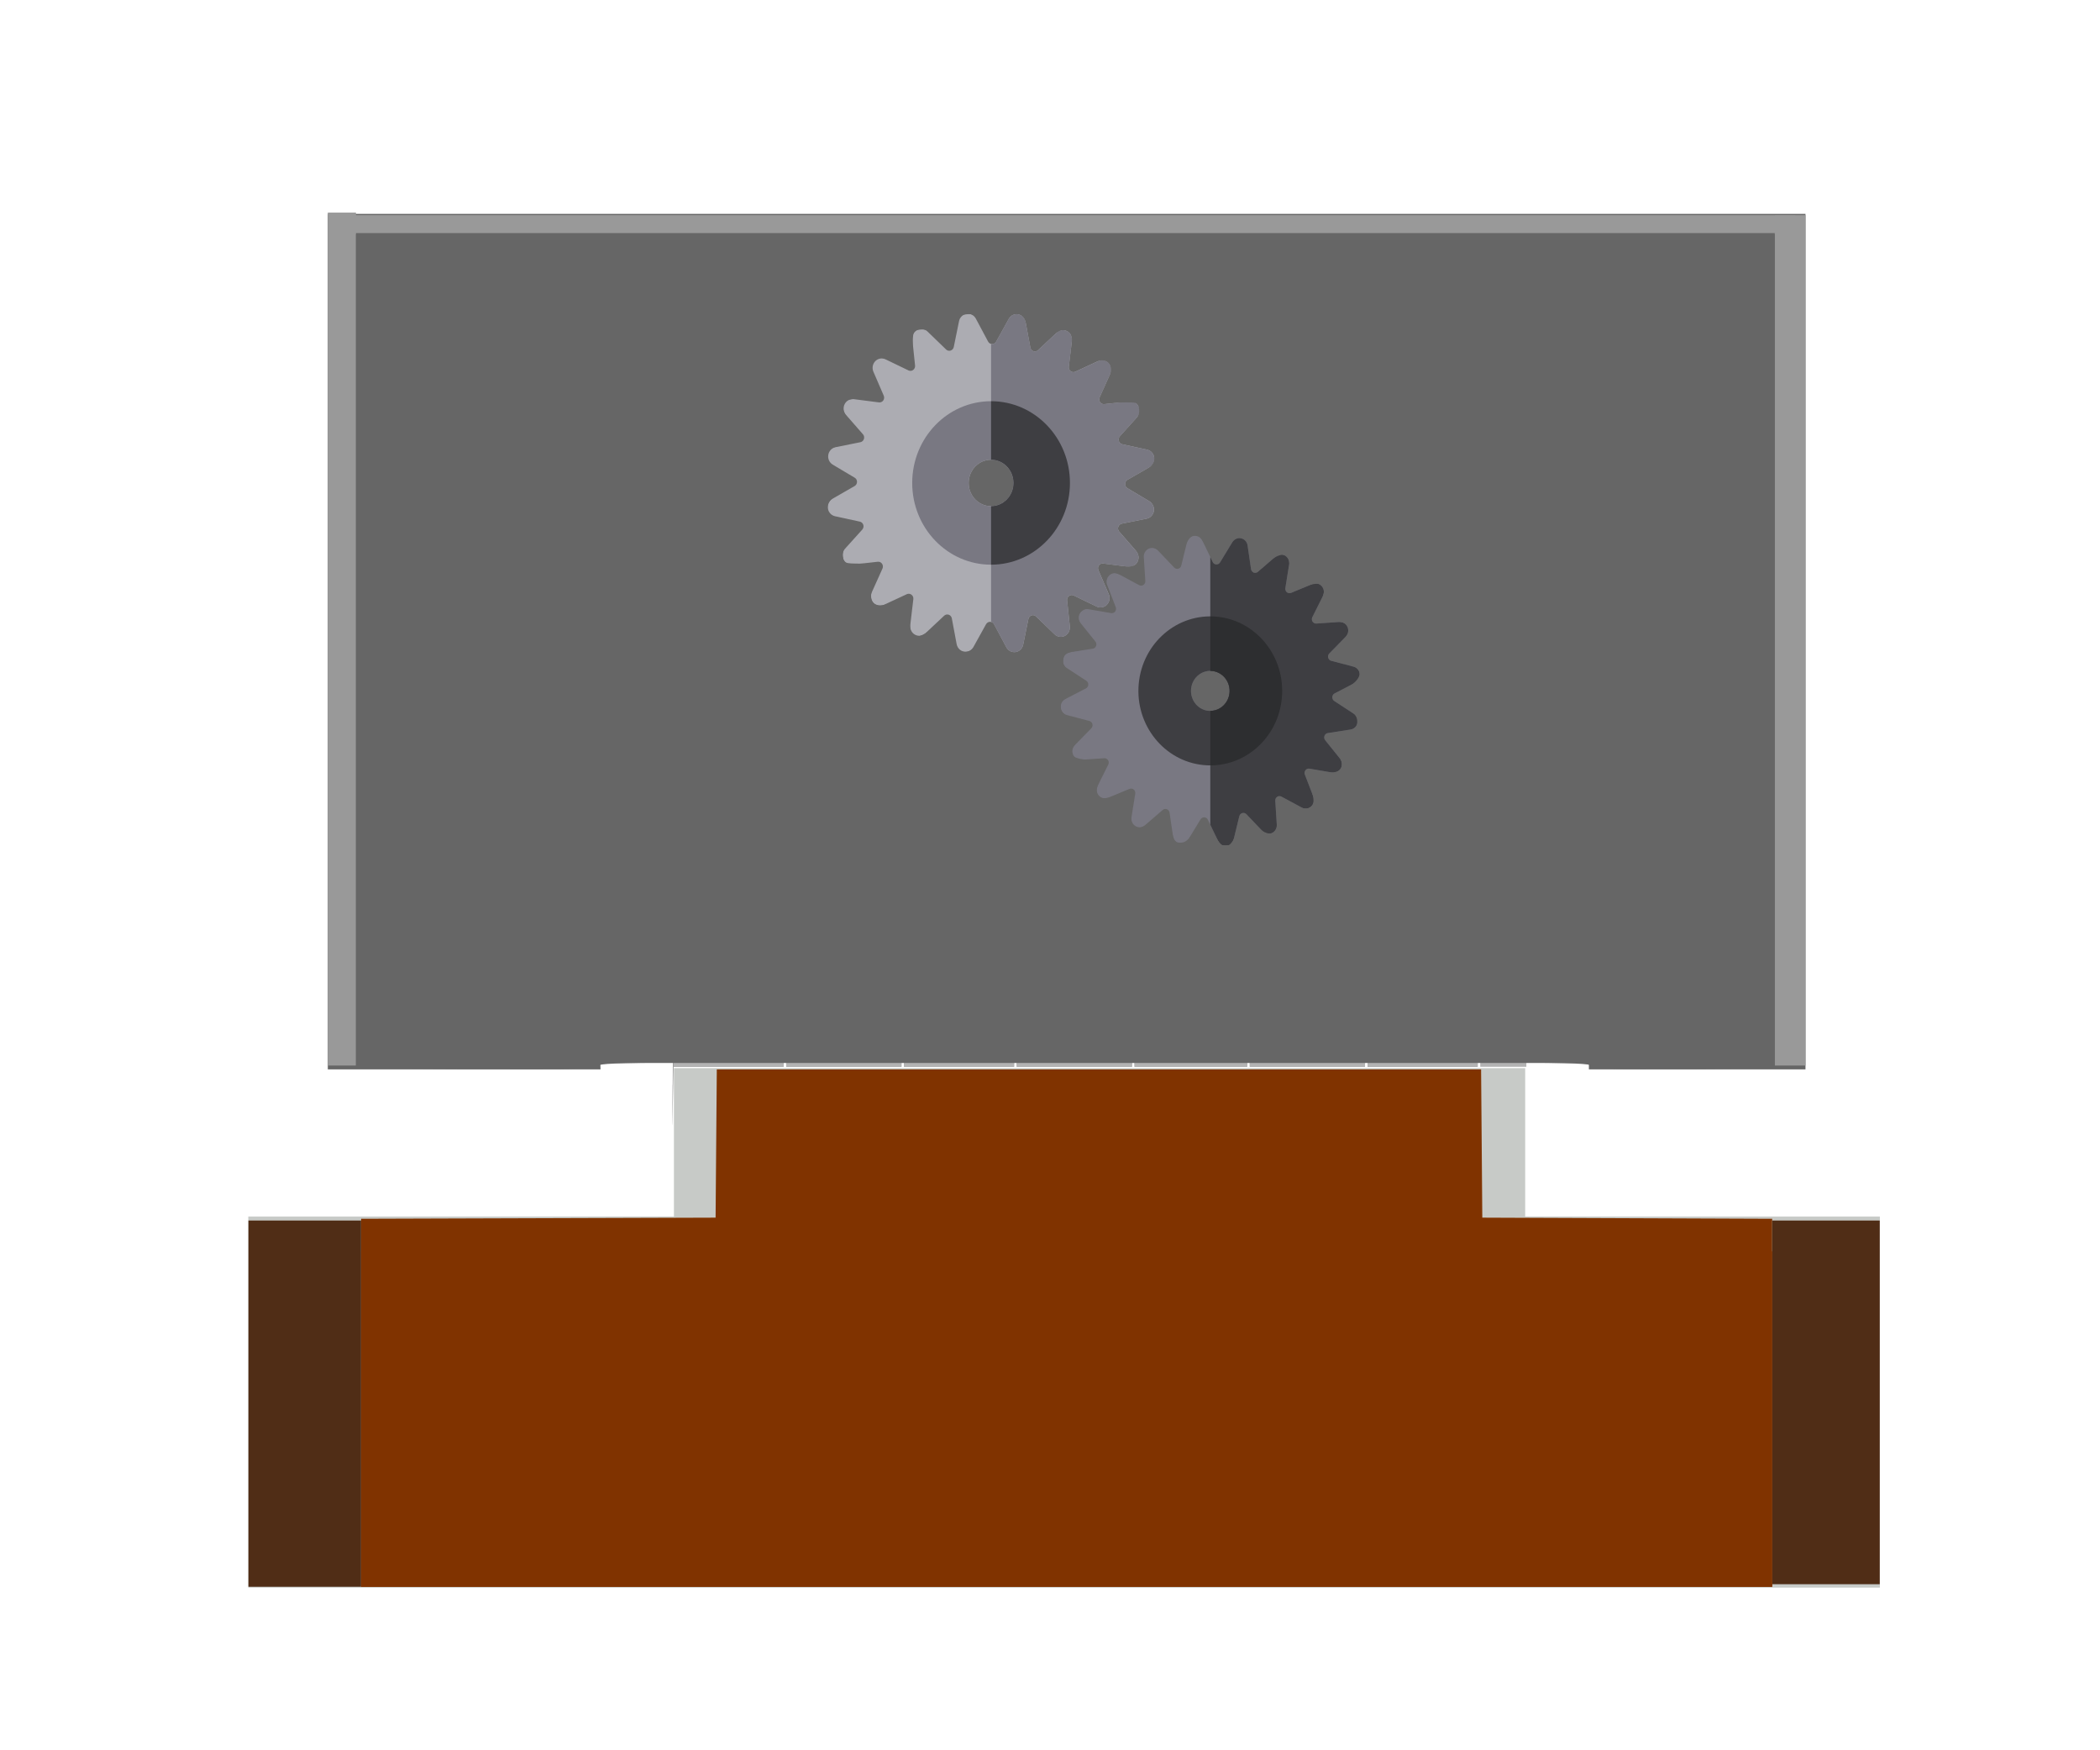
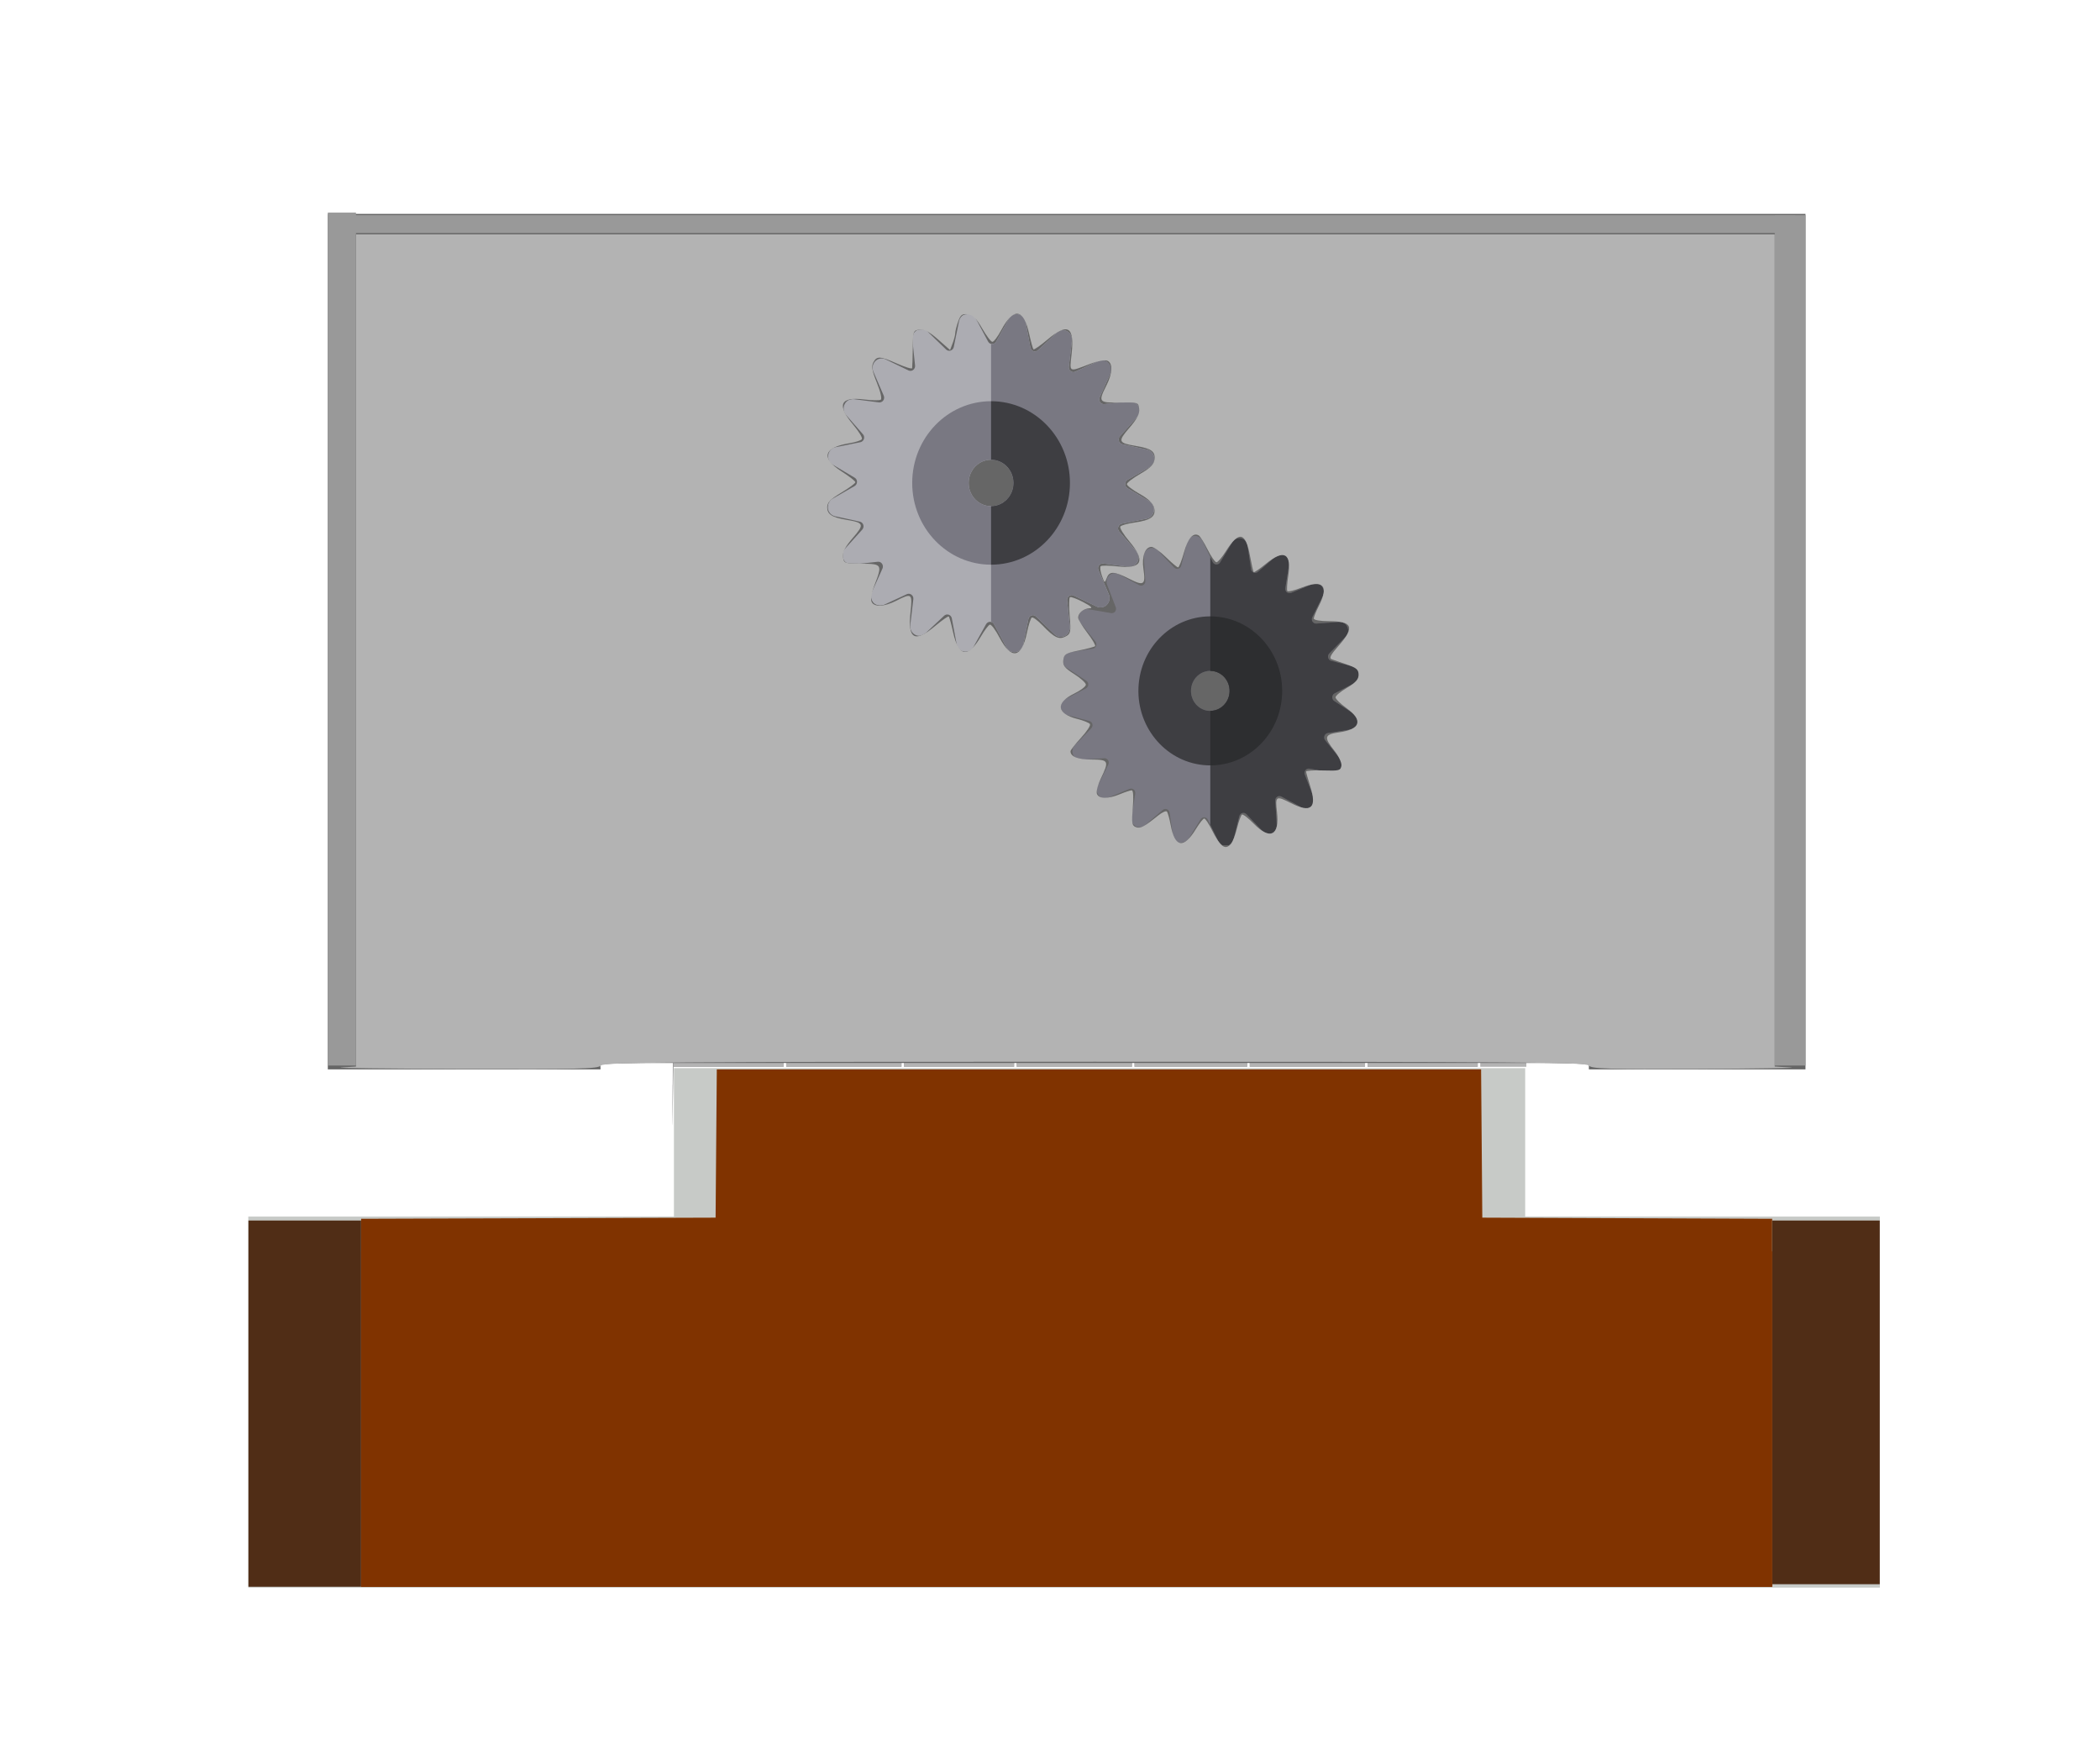
<svg xmlns="http://www.w3.org/2000/svg" version="1.1" id="Capa_1" viewBox="0 0 59.206 49.314" xml:space="preserve" width="59.206" height="49.314">
  <defs id="defs15" />
  <polygon style="fill:#c7cac7" points="43,26.5 19,26.5 19,34.5 7,34.5 7,54.5 53,54.5 53,34.5 43,34.5 " id="polygon6" transform="matrix(1,0,0,0.52295,0,16.25193)" />
  <path style="fill:#999999;stroke-width:0.072" d="m 18.964,30.584 c 0.014,-1.128 0.025,-2.517 0.025,-3.087 v -1.035 h 1.552 1.552 v 1.805 1.805 h -1.551 -1.551 l -0.027,1.282 c -0.015,0.705 -0.016,0.358 -0.002,-0.77 z" id="path28" />
  <path style="fill:#999999;stroke-width:0.072" d="m 22.166,28.267 v -1.805 h 0.53 c 0.292,0 1.023,0.021 1.625,0.047 l 1.095,0.047 v 1.758 1.758 h -1.625 -1.625 z" id="path29" />
  <path style="fill:#999999;stroke-width:0.072" d="m 25.487,28.303 v -1.769 h 1.552 1.552 v 1.769 1.769 h -1.552 -1.552 z" id="path30" />
  <path style="fill:#999999;stroke-width:0.072" d="m 28.664,28.303 v -1.769 h 1.625 1.625 v 1.769 1.769 H 30.289 28.664 Z" id="path31" />
  <path style="fill:#999999;stroke-width:0.072" d="m 31.986,28.303 v -1.769 h 1.588 1.588 v 1.769 1.769 H 33.574 31.986 Z" id="path32" />
  <path style="fill:#999999;stroke-width:0.072" d="m 38.556,28.267 v -1.805 h 1.552 1.552 v 1.805 1.805 h -1.552 -1.552 z" id="path33" />
  <path style="fill:#999999;stroke-width:0.072" d="m 38.556,28.267 v -1.805 h 1.552 1.552 v 1.805 1.805 h -1.552 -1.552 z" id="path34" />
  <path style="fill:#999999;stroke-width:0.072" d="m 35.235,28.303 v -1.769 h 1.29 c 0.709,0 1.44,-0.021 1.625,-0.046 l 0.335,-0.046 v 1.815 1.815 h -1.625 -1.625 z" id="path36" />
  <path style="fill:#b3b3b3;stroke-width:0.072" d="m 41.733,28.267 v -1.805 h 0.65 0.65 v 1.805 1.805 h -0.65 -0.65 z" id="path37" />
  <path style="fill:#b3b3b3;stroke-width:0.072" d="m 18.989,28.267 v -1.805 h 1.552 1.552 v 1.805 1.805 H 20.542 18.989 Z" id="path39" />
  <path style="fill:#b3b3b3;stroke-width:0.072" d="m 22.166,28.271 v -1.801 l 1.173,0.035 c 0.645,0.019 1.376,0.052 1.625,0.074 l 0.451,0.039 v 1.727 1.727 h -1.625 -1.625 z" id="path40" />
  <path style="fill:#b3b3b3;stroke-width:0.072" d="m 25.487,28.303 v -1.769 h 1.552 1.552 v 1.769 1.769 h -1.552 -1.552 z" id="path41" />
  <path style="fill:#b3b3b3;stroke-width:0.072" d="m 28.664,28.303 v -1.769 h 1.625 1.625 v 1.769 1.769 H 30.289 28.664 Z" id="path42" />
  <path style="fill:#b3b3b3;stroke-width:0.072" d="m 31.986,28.303 v -1.769 h 1.588 1.588 v 1.769 1.769 H 33.574 31.986 Z" id="path43" />
  <path style="fill:#b3b3b3;stroke-width:0.072" d="m 35.235,28.303 v -1.769 h 1.51 c 0.831,0 1.562,-0.02 1.625,-0.044 0.102,-0.039 0.114,0.146 0.114,1.769 v 1.813 h -1.625 -1.625 z" id="path44" />
  <path style="fill:#b3b3b3;stroke-width:0.072" d="m 38.556,28.267 v -1.805 h 1.552 1.552 v 1.805 1.805 h -1.552 -1.552 z" id="path45" />
  <path style="fill:#666666;stroke-width:0.076" d="M 9.242,18.087 V 6.029 H 30.072 50.903 V 18.087 30.144 H 47.849 44.796 V 27.19 24.236 H 44.044 43.293 l -0.024,1.735 -0.024,1.735 -0.019,-1.735 -0.019,-1.735 h -1.797 -1.797 l -0.024,1.735 -0.024,1.735 -0.019,-1.774 c -0.018,-1.652 -0.029,-1.771 -0.166,-1.74 -0.081,0.019 -0.927,0.055 -1.881,0.081 l -1.734,0.047 -0.024,1.693 -0.024,1.693 -0.019,-1.7 -0.019,-1.7 H 33.838 31.999 l -0.024,1.7 -0.024,1.7 -0.019,-1.7 -0.019,-1.7 h -1.881 -1.881 l -0.024,1.7 -0.024,1.7 -0.019,-1.7 -0.019,-1.7 h -1.797 -1.797 l -0.024,1.7 -0.024,1.7 -0.019,-1.691 -0.019,-1.691 -0.514,-0.044 c -0.283,-0.024 -1.129,-0.044 -1.881,-0.044 H 20.622 L 20.598,25.971 20.574,27.705 20.555,25.971 20.535,24.236 h -1.789 -1.789 l -0.063,1.357 c -0.035,0.746 -0.04,2.076 -0.013,2.954 l 0.05,1.597 H 13.087 9.242 Z" id="path46" />
  <path style="fill:#acacb2;stroke-width:0.03" d="m 32.405,14.13 -0.62,-0.369 c -0.041,-0.024 -0.066,-0.069 -0.065,-0.118 3.3e-4,-0.049 0.026,-0.093 0.067,-0.117 l 0.625,-0.359 c 0.094,-0.054 0.145,-0.162 0.129,-0.272 -0.016,-0.11 -0.096,-0.197 -0.201,-0.22 l -0.7,-0.152 c -0.046,-0.01 -0.083,-0.045 -0.098,-0.091 -0.014,-0.046 -0.003,-0.097 0.029,-0.133 l 0.488,-0.541 c 0.073,-0.081 0.09,-0.201 0.042,-0.3 -0.048,-0.099 -0.15,-0.157 -0.256,-0.145 l -0.711,0.079 c -0.047,0.005 -0.093,-0.016 -0.12,-0.056 -0.027,-0.04 -0.032,-0.091 -0.012,-0.136 l 0.302,-0.671 c 0.045,-0.1 0.025,-0.219 -0.05,-0.298 -0.075,-0.079 -0.19,-0.101 -0.287,-0.056 l -0.652,0.303 c -0.043,0.02 -0.093,0.014 -0.131,-0.015 -0.038,-0.029 -0.058,-0.077 -0.052,-0.125 L 30.221,9.604 C 30.234,9.494 30.18,9.387 30.085,9.336 29.99,9.285 29.874,9.3 29.795,9.375 l -0.53,0.497 c -0.035,0.033 -0.084,0.043 -0.129,0.028 -0.045,-0.015 -0.078,-0.055 -0.087,-0.102 L 28.914,9.07 c -0.02,-0.109 -0.104,-0.193 -0.209,-0.211 -0.106,-0.018 -0.211,0.034 -0.264,0.13 l -0.356,0.642 c -0.023,0.042 -0.067,0.068 -0.114,0.068 -0.047,-3.6e-4 -0.09,-0.027 -0.113,-0.07 l -0.346,-0.648 c -0.052,-0.097 -0.156,-0.15 -0.262,-0.134 -0.106,0.017 -0.19,0.099 -0.212,0.208 L 26.89,9.781 c -0.01,0.048 -0.043,0.086 -0.088,0.101 -0.045,0.015 -0.094,0.003 -0.128,-0.03 L 26.151,9.346 c -0.078,-0.076 -0.194,-0.093 -0.289,-0.043 -0.096,0.05 -0.152,0.156 -0.14,0.266 l 0.077,0.736 c 0.005,0.048 -0.016,0.096 -0.054,0.124 -0.038,0.028 -0.088,0.033 -0.131,0.013 l -0.648,-0.313 c -0.097,-0.047 -0.212,-0.026 -0.288,0.051 -0.076,0.078 -0.098,0.196 -0.054,0.298 l 0.292,0.676 c 0.019,0.044 0.014,0.096 -0.014,0.135 -0.028,0.039 -0.074,0.06 -0.121,0.054 l -0.709,-0.091 c -0.106,-0.014 -0.209,0.043 -0.259,0.141 -0.049,0.098 -0.034,0.218 0.037,0.3 l 0.48,0.549 c 0.032,0.036 0.042,0.087 0.027,0.133 -0.015,0.046 -0.053,0.081 -0.099,0.09 l -0.702,0.141 c -0.105,0.021 -0.186,0.108 -0.204,0.217 -0.018,0.109 0.032,0.218 0.125,0.274 l 0.62,0.369 c 0.041,0.024 0.066,0.069 0.065,0.118 -3.6e-4,0.049 -0.026,0.093 -0.067,0.117 l -0.625,0.359 c -0.094,0.054 -0.145,0.162 -0.129,0.272 0.016,0.11 0.096,0.197 0.201,0.22 l 0.7,0.152 c 0.046,0.01 0.083,0.045 0.098,0.091 0.014,0.046 0.003,0.097 -0.029,0.133 l -0.488,0.541 c -0.073,0.081 -0.09,0.201 -0.042,0.3 0.048,0.099 0.15,0.157 0.256,0.145 l 0.711,-0.079 c 0.047,-0.005 0.093,0.016 0.12,0.056 0.027,0.04 0.032,0.091 0.012,0.136 l -0.302,0.671 c -0.045,0.1 -0.025,0.219 0.05,0.298 0.075,0.079 0.19,0.101 0.287,0.056 l 0.652,-0.303 c 0.043,-0.02 0.093,-0.014 0.131,0.015 0.038,0.029 0.058,0.077 0.052,0.125 l -0.087,0.735 c -0.013,0.11 0.041,0.217 0.136,0.268 0.095,0.051 0.21,0.036 0.29,-0.039 l 0.53,-0.497 c 0.035,-0.033 0.084,-0.043 0.129,-0.028 0.045,0.015 0.078,0.055 0.087,0.102 l 0.136,0.727 c 0.02,0.109 0.104,0.193 0.209,0.211 0.106,0.018 0.211,-0.034 0.264,-0.13 l 0.356,-0.642 c 0.023,-0.042 0.067,-0.068 0.114,-0.068 0.047,3.6e-4 0.09,0.027 0.113,0.07 l 0.346,0.648 c 0.052,0.097 0.156,0.15 0.262,0.134 0.106,-0.017 0.19,-0.099 0.212,-0.208 l 0.147,-0.725 c 0.01,-0.048 0.043,-0.086 0.088,-0.101 0.045,-0.015 0.094,-0.003 0.128,0.03 l 0.523,0.505 c 0.078,0.076 0.194,0.093 0.289,0.043 0.096,-0.05 0.152,-0.156 0.14,-0.266 l -0.077,-0.736 c -0.005,-0.048 0.016,-0.096 0.054,-0.124 0.038,-0.028 0.088,-0.033 0.131,-0.013 l 0.648,0.313 c 0.097,0.047 0.212,0.026 0.288,-0.051 0.076,-0.078 0.098,-0.196 0.054,-0.298 l -0.292,-0.676 c -0.019,-0.044 -0.014,-0.096 0.014,-0.135 0.028,-0.039 0.074,-0.06 0.121,-0.054 l 0.709,0.091 c 0.106,0.014 0.209,-0.043 0.259,-0.141 0.049,-0.098 0.034,-0.218 -0.037,-0.3 l -0.48,-0.549 c -0.032,-0.036 -0.042,-0.087 -0.027,-0.133 0.015,-0.046 0.053,-0.081 0.099,-0.09 l 0.702,-0.141 c 0.105,-0.021 0.186,-0.108 0.204,-0.217 0.018,-0.109 -0.032,-0.218 -0.125,-0.274 z m -4.463,0.139 c -0.349,0 -0.632,-0.293 -0.632,-0.655 0,-0.362 0.283,-0.655 0.632,-0.655 0.349,0 0.632,0.293 0.632,0.655 0,0.362 -0.283,0.655 -0.632,0.655 z" id="path1" />
  <g id="g4" transform="matrix(0.02929677,0,0,0.0303573,23.33935,8.573259)">
    <path style="fill:#797882" d="m 288.34,163.161 21.345,-11.819 c 3.194,-1.768 4.953,-5.337 4.408,-8.948 -0.544,-3.61 -3.274,-6.502 -6.849,-7.252 l -23.88,-5.008 c -1.572,-0.329 -2.843,-1.481 -3.328,-3.011 -0.484,-1.531 -0.107,-3.203 0.989,-4.377 l 16.648,-17.837 c 2.491,-2.669 3.061,-6.606 1.428,-9.872 -1.633,-3.267 -5.124,-5.173 -8.755,-4.781 l -24.258,2.616 c -1.596,0.172 -3.161,-0.529 -4.095,-1.835 -0.934,-1.306 -1.092,-3.013 -0.412,-4.468 l 10.321,-22.108 c 1.545,-3.309 0.87,-7.229 -1.693,-9.83 -2.563,-2.601 -6.471,-3.336 -9.803,-1.842 l -22.262,9.984 c -1.465,0.658 -3.17,0.474 -4.462,-0.48 -1.292,-0.953 -1.969,-2.529 -1.773,-4.122 l 2.985,-24.216 c 0.447,-3.624 -1.406,-7.143 -4.647,-8.826 -3.241,-1.683 -7.185,-1.173 -9.892,1.277 l -18.087,16.376 c -1.191,1.077 -2.869,1.43 -4.392,0.922 -1.523,-0.508 -2.655,-1.797 -2.96,-3.373 l -4.645,-23.952 c -0.695,-3.585 -3.545,-6.36 -7.148,-6.958 -3.602,-0.598 -7.196,1.105 -9.014,4.272 l -12.143,21.163 c -0.799,1.393 -2.287,2.246 -3.892,2.235 -0.334,-0.002 -0.661,-0.051 -0.979,-0.126 v 107.49 c 11.921,0 21.586,9.664 21.586,21.586 0,11.921 -9.664,21.586 -21.586,21.586 v 107.49 c 1.208,0.283 2.263,1.056 2.879,2.168 l 11.819,21.345 c 1.768,3.194 5.337,4.953 8.948,4.408 3.611,-0.544 6.502,-3.274 7.252,-6.849 l 5.008,-23.88 c 0.33,-1.572 1.481,-2.843 3.011,-3.328 1.531,-0.485 3.203,-0.107 4.377,0.989 l 17.837,16.648 c 2.669,2.491 6.607,3.06 9.872,1.427 3.266,-1.633 5.173,-5.124 4.781,-8.754 l -2.616,-24.258 c -0.172,-1.596 0.53,-3.161 1.835,-4.095 1.305,-0.934 3.015,-1.091 4.468,-0.412 l 22.108,10.321 c 3.309,1.545 7.229,0.87 9.83,-1.693 2.601,-2.562 3.336,-6.471 1.842,-9.803 l -9.984,-22.262 c -0.656,-1.465 -0.473,-3.17 0.48,-4.462 0.954,-1.292 2.529,-1.969 4.123,-1.773 l 24.215,2.985 c 3.624,0.447 7.143,-1.407 8.826,-4.647 1.683,-3.241 1.173,-7.186 -1.277,-9.893 l -16.376,-18.087 c -1.077,-1.19 -1.431,-2.869 -0.922,-4.392 0.508,-1.523 1.797,-2.655 3.373,-2.96 l 23.953,-4.645 c 3.584,-0.695 6.359,-3.545 6.958,-7.148 0.599,-3.602 -1.105,-7.196 -4.272,-9.014 L 288.28,170.91 c -1.393,-0.799 -2.247,-2.287 -2.235,-3.892 0.013,-1.605 0.89,-3.079 2.295,-3.857 z" id="path2" />
    <path style="fill:#797882" d="m 506.182,380.375 -18.817,-11.859 c -1.238,-0.78 -1.959,-2.167 -1.888,-3.63 0.072,-1.462 0.925,-2.771 2.235,-3.427 l 19.889,-9.959 c 2.977,-1.491 4.713,-4.674 4.354,-7.984 -0.359,-3.309 -2.737,-6.046 -5.964,-6.864 l -21.56,-5.464 c -1.418,-0.359 -2.534,-1.456 -2.917,-2.869 -0.383,-1.412 0.024,-2.921 1.066,-3.95 l 15.838,-15.617 c 2.37,-2.338 3.038,-5.901 1.674,-8.938 -1.364,-3.037 -4.472,-4.905 -7.793,-4.686 l -22.194,1.466 c -1.461,0.096 -2.86,-0.602 -3.661,-1.827 -0.801,-1.225 -0.88,-2.787 -0.207,-4.086 l 10.237,-19.747 c 1.532,-2.956 1.065,-6.551 -1.171,-9.018 -2.236,-2.466 -5.768,-3.283 -8.859,-2.048 l -20.655,8.253 c -1.36,0.543 -2.906,0.311 -4.046,-0.605 -1.141,-0.917 -1.698,-2.378 -1.459,-3.822 l 3.633,-21.944 c 0.544,-3.284 -1.012,-6.56 -3.9,-8.215 -2.888,-1.655 -6.501,-1.341 -9.059,0.79 l -17.093,14.232 c -1.125,0.936 -2.667,1.194 -4.035,0.673 -1.368,-0.52 -2.35,-1.736 -2.569,-3.183 l -3.326,-21.993 c -0.498,-3.291 -2.989,-5.926 -6.247,-6.608 -3.258,-0.682 -6.597,0.734 -8.372,3.551 l -11.859,18.817 c -0.781,1.238 -2.167,1.959 -3.63,1.888 -1.462,-0.071 -2.771,-0.925 -3.427,-2.235 l -9.959,-19.889 c -1.491,-2.976 -4.674,-4.712 -7.983,-4.353 -3.309,0.359 -6.047,2.737 -6.864,5.965 l -5.464,21.56 c -0.36,1.418 -1.456,2.534 -2.868,2.917 -1.413,0.383 -2.922,-0.023 -3.95,-1.066 l -15.617,-15.837 c -2.337,-2.37 -5.901,-3.038 -8.938,-1.674 -3.037,1.364 -4.905,4.471 -4.685,7.793 l 1.466,22.194 c 0.097,1.46 -0.602,2.86 -1.826,3.66 -1.225,0.802 -2.787,0.88 -4.086,0.207 l -19.747,-10.237 c -2.956,-1.532 -6.551,-1.065 -9.018,1.171 -2.466,2.236 -3.283,5.769 -2.048,8.86 l 8.253,20.655 c 0.543,1.358 0.311,2.906 -0.605,4.046 -0.917,1.141 -2.378,1.697 -3.822,1.458 l -21.944,-3.633 c -3.283,-0.544 -6.56,1.012 -8.215,3.899 -1.655,2.889 -1.34,6.501 0.79,9.059 l 14.232,17.094 c 0.936,1.125 1.194,2.667 0.674,4.035 -0.52,1.368 -1.737,2.35 -3.184,2.569 L 233,323.247 c -3.291,0.498 -5.926,2.989 -6.608,6.247 -0.681,3.259 0.734,6.597 3.551,8.372 l 18.817,11.859 c 1.238,0.78 1.96,2.167 1.888,3.629 -0.072,1.462 -0.925,2.771 -2.235,3.427 l -19.889,9.959 c -2.977,1.491 -4.713,4.674 -4.354,7.984 0.359,3.309 2.737,6.047 5.964,6.864 l 21.56,5.464 c 1.418,0.36 2.534,1.456 2.917,2.869 0.383,1.413 -0.024,2.922 -1.066,3.95 l -15.838,15.617 c -2.37,2.337 -3.038,5.901 -1.674,8.938 1.364,3.037 4.472,4.905 7.793,4.685 l 22.194,-1.466 c 1.461,-0.097 2.86,0.602 3.661,1.827 0.801,1.225 0.88,2.786 0.207,4.085 l -10.237,19.747 c -1.532,2.956 -1.065,6.551 1.171,9.018 2.236,2.466 5.768,3.283 8.859,2.048 l 20.655,-8.253 c 1.36,-0.543 2.906,-0.312 4.046,0.605 1.141,0.917 1.698,2.378 1.46,3.822 l -3.633,21.944 c -0.544,3.284 1.012,6.56 3.9,8.215 2.888,1.654 6.501,1.34 9.059,-0.79 l 17.093,-14.232 c 1.125,-0.936 2.667,-1.194 4.035,-0.674 1.368,0.52 2.35,1.737 2.569,3.184 l 3.326,21.992 c 0.498,3.291 2.989,5.926 6.247,6.608 3.258,0.682 6.597,-0.734 8.372,-3.551 l 11.859,-18.817 c 0.781,-1.237 2.167,-1.959 3.63,-1.888 1.463,0.071 2.771,0.925 3.427,2.235 l 9.959,19.889 c 1.491,2.977 4.674,4.713 7.983,4.353 3.309,-0.359 6.047,-2.737 6.864,-5.964 l 5.464,-21.562 c 0.36,-1.418 1.456,-2.534 2.868,-2.917 1.413,-0.384 2.922,0.023 3.95,1.066 l 15.617,15.837 c 2.337,2.37 5.901,3.038 8.938,1.674 3.037,-1.364 4.905,-4.472 4.685,-7.793 l -1.466,-22.194 c -0.097,-1.461 0.602,-2.86 1.826,-3.661 1.225,-0.801 2.787,-0.88 4.086,-0.207 l 19.747,10.237 c 2.956,1.532 6.551,1.065 9.018,-1.171 2.466,-2.236 3.283,-5.768 2.048,-8.86 l -8.253,-20.654 c -0.543,-1.36 -0.312,-2.906 0.605,-4.046 0.917,-1.141 2.378,-1.698 3.822,-1.46 l 21.944,3.633 c 3.284,0.543 6.56,-1.012 8.215,-3.9 1.655,-2.888 1.34,-6.501 -0.79,-9.058 l -14.232,-17.094 c -0.936,-1.125 -1.194,-2.667 -0.674,-4.035 0.52,-1.368 1.737,-2.35 3.184,-2.569 l 21.992,-3.326 c 3.291,-0.499 5.926,-2.989 6.608,-6.248 0.682,-3.259 -0.735,-6.59 -3.552,-8.365 z m -138.891,-2.684 c -10.257,-0.425 -18.225,-9.085 -17.799,-19.341 0.425,-10.255 9.085,-18.225 19.341,-17.798 10.257,0.424 18.225,9.085 17.799,19.34 -0.426,10.256 -9.085,18.226 -19.341,17.799 z" id="path3" />
    <path style="fill:#797882" d="m 157.096,90.139 c -41.918,0 -75.9,33.982 -75.9,75.9 0,41.918 33.982,75.9 75.9,75.9 41.918,0 75.9,-33.982 75.9,-75.9 0,-41.918 -33.982,-75.9 -75.9,-75.9 z m 0,97.486 c -11.921,0 -21.586,-9.664 -21.586,-21.586 0,-11.922 9.664,-21.586 21.586,-21.586 11.922,0 21.586,9.664 21.586,21.586 0,11.922 -9.665,21.586 -21.586,21.586 z" id="path4" />
  </g>
  <g id="g7" transform="matrix(0.02929677,0,0,0.0303573,23.33935,8.573259)">
    <path style="fill:#3e3e42" d="m 371.024,289.993 c -38.179,-1.636 -70.455,27.988 -72.091,66.166 -1.636,38.178 27.987,70.455 66.166,72.091 38.178,1.636 70.455,-27.987 72.091,-66.166 1.636,-38.179 -27.988,-70.454 -66.166,-72.091 z m -3.758,87.698 c -10.255,-0.44 -18.213,-9.109 -17.774,-19.365 0.44,-10.255 9.109,-18.213 19.365,-17.773 10.255,0.439 18.213,9.109 17.773,19.365 -0.439,10.255 -9.108,18.212 -19.364,17.773 z" id="path5" />
    <path style="fill:#3e3e42" d="m 178.682,166.039 c 0,11.921 -9.664,21.586 -21.586,21.586 v 54.314 c 41.918,0 75.9,-33.982 75.9,-75.9 0,-41.919 -33.982,-75.9 -75.9,-75.9 v 54.314 c 11.921,0 21.586,9.665 21.586,21.586 z" id="path6" />
    <path style="fill:#3e3e42" d="m 487.712,361.459 19.889,-9.959 c 2.977,-1.491 4.713,-4.674 4.354,-7.984 -0.359,-3.309 -2.737,-6.046 -5.964,-6.864 l -21.56,-5.464 c -1.418,-0.359 -2.534,-1.456 -2.917,-2.869 -0.383,-1.412 0.024,-2.921 1.066,-3.95 l 15.838,-15.617 c 2.37,-2.338 3.038,-5.901 1.674,-8.938 -1.364,-3.037 -4.472,-4.905 -7.793,-4.686 l -22.194,1.466 c -1.461,0.096 -2.86,-0.602 -3.661,-1.827 -0.801,-1.225 -0.88,-2.787 -0.207,-4.086 l 10.237,-19.747 c 1.532,-2.956 1.065,-6.551 -1.171,-9.018 -2.236,-2.466 -5.768,-3.283 -8.859,-2.048 l -20.655,8.253 c -1.36,0.543 -2.906,0.311 -4.046,-0.605 -1.141,-0.917 -1.698,-2.378 -1.46,-3.822 l 3.633,-21.944 c 0.544,-3.284 -1.012,-6.56 -3.9,-8.215 -2.888,-1.655 -6.501,-1.341 -9.059,0.79 l -17.093,14.232 c -1.125,0.936 -2.667,1.194 -4.035,0.673 -1.368,-0.52 -2.35,-1.736 -2.569,-3.183 l -3.326,-21.993 c -0.498,-3.291 -2.989,-5.926 -6.247,-6.608 -3.258,-0.682 -6.597,0.734 -8.372,3.551 l -11.859,18.817 c -0.781,1.238 -2.167,1.959 -3.63,1.888 -1.462,-0.071 -2.771,-0.925 -3.427,-2.235 l -2.338,-4.668 v 105.756 c 0.258,0 0.511,-0.018 0.771,-0.007 10.257,0.424 18.225,9.085 17.799,19.34 -0.414,9.997 -8.657,17.797 -18.57,17.793 v 105.756 l 7.621,15.22 c 1.491,2.977 4.674,4.713 7.983,4.353 3.309,-0.359 6.047,-2.737 6.864,-5.964 l 5.464,-21.562 c 0.36,-1.418 1.456,-2.534 2.868,-2.917 1.413,-0.384 2.922,0.023 3.95,1.066 l 15.617,15.837 c 2.337,2.37 5.901,3.038 8.938,1.674 3.037,-1.364 4.905,-4.472 4.685,-7.793 l -1.466,-22.194 c -0.097,-1.461 0.602,-2.86 1.826,-3.661 1.225,-0.801 2.787,-0.88 4.086,-0.207 l 19.747,10.237 c 2.956,1.532 6.551,1.065 9.018,-1.171 2.466,-2.236 3.283,-5.768 2.048,-8.86 l -8.253,-20.654 c -0.543,-1.36 -0.312,-2.906 0.605,-4.046 0.917,-1.141 2.378,-1.698 3.822,-1.46 l 21.944,3.633 c 3.284,0.543 6.56,-1.012 8.215,-3.9 1.655,-2.888 1.34,-6.501 -0.79,-9.058 l -14.232,-17.094 c -0.936,-1.125 -1.194,-2.667 -0.674,-4.035 0.52,-1.368 1.737,-2.35 3.184,-2.569 l 21.992,-3.326 c 3.291,-0.499 5.926,-2.989 6.608,-6.248 0.682,-3.259 -0.734,-6.597 -3.551,-8.372 l -18.817,-11.859 c -1.238,-0.78 -1.959,-2.167 -1.888,-3.63 0.074,-1.452 0.928,-2.763 2.237,-3.418 z" id="path7" />
  </g>
  <path style="fill:#2d2e30;stroke-width:0.03" d="m 34.209,17.377 c -0.029,-0.001 -0.058,-0.002 -0.087,-0.002 v 1.537 c 0.008,0 0.015,-5.4e-4 0.023,-1.88e-4 0.3,0.013 0.534,0.277 0.521,0.588 -0.013,0.303 -0.254,0.54 -0.544,0.539 v 1.537 c 1.08,8.1e-4 1.979,-0.881 2.025,-2.01 0.048,-1.159 -0.82,-2.139 -1.938,-2.189 z" id="path8" />
  <path style="fill:#803300;stroke-width:0.063" d="m 10.181,39.543 v -5.187 l 4.997,-0.016 4.997,-0.016 0.017,-2.09 0.017,-2.09 h 10.774 10.774 l 0.017,2.09 0.017,2.09 4.086,0.016 4.086,0.016 v 5.187 5.187 H 30.072 10.181 Z" id="path50" />
  <path style="fill:#666666;stroke-width:0.072" d="" id="path52" />
  <path style="fill:#502d16;stroke-width:0.066" d="m 49.964,39.531 v -5.126 h 1.516 1.516 v 5.126 5.126 h -1.516 -1.516 z" id="path57" />
  <path style="fill:#502d16;stroke-width:0.066" d="m 7.004,39.567 v -5.162 h 1.588 1.588 v 5.162 5.162 H 8.592 7.004 Z" id="path58" />
  <rect style="fill:#666666" id="rect58" width="31.697" height="6.137" x="15.018" y="23.827" />
  <rect style="fill:#999999;stroke-width:0.975" id="rect59" width="0.866" height="23.971" x="50.036" y="6.065" />
  <rect style="fill:#999999;stroke-width:0.98" id="rect60" width="0.794" height="24.043" x="9.242" y="5.993" />
  <path style="fill:#803300;stroke-width:0.069" d="m 10.181,40.001 v -4.728 h 2.624 c 1.443,0 3.701,-0.02 5.018,-0.044 l 2.394,-0.044 v -1.907 -1.907 h 10.758 10.758 v 1.907 1.907 l 1.961,0.044 c 1.079,0.024 2.931,0.044 4.116,0.044 h 2.154 v 4.728 4.728 H 30.072 10.181 Z" id="path60" />
  <rect style="fill:#999999" id="rect61" width="41.227" height="0.505" x="9.386" y="6.065" />
  <path style="fill:#666666;stroke-width:0.072" d="m 9.621,30.091 0.415,-0.026 V 18.336 6.606 h 20 20 V 18.336 30.065 l 0.451,0.026 c 0.248,0.014 -0.921,0.032 -2.599,0.04 -2.67,0.012 -3.051,3.9e-4 -3.051,-0.094 0,-0.096 -1.6,-0.108 -13.971,-0.108 -12.371,0 -13.971,0.012 -13.971,0.108 0,0.095 -0.469,0.107 -3.845,0.095 -2.115,-0.007 -3.658,-0.025 -3.43,-0.04 z m 17.893,-1.26 c 1.793,-0.886 2.434,-2.853 1.661,-5.095 -0.248,-0.719 -1.085,-2.148 -1.19,-2.031 -0.014,0.016 0.016,0.272 0.066,0.57 0.05,0.298 0.112,0.818 0.136,1.155 l 0.045,0.614 -0.138,-0.373 c -0.247,-0.668 -0.58,-1.207 -1.057,-1.705 -0.257,-0.269 -0.549,-0.65 -0.649,-0.847 -0.227,-0.448 -0.394,-1.145 -0.396,-1.648 -5.87e-4,-0.212 -0.032,-0.374 -0.069,-0.361 -0.124,0.044 -0.791,0.925 -1.097,1.449 -0.386,0.66 -0.756,1.577 -0.97,2.402 -0.197,0.758 -0.231,0.526 -0.074,-0.505 0.054,-0.357 0.083,-0.666 0.064,-0.686 -0.114,-0.12 -0.71,0.981 -1.002,1.851 -0.825,2.459 -0.354,4.317 1.289,5.083 0.744,0.347 1.16,0.431 2.042,0.412 0.758,-0.016 0.825,-0.03 1.337,-0.283 z m 7.244,-5.131 c 0.058,-0.089 0.127,-0.285 0.154,-0.434 0.027,-0.149 0.073,-0.286 0.102,-0.304 0.029,-0.018 0.178,0.096 0.331,0.254 0.475,0.487 0.756,0.331 0.663,-0.368 -0.021,-0.156 -0.01,-0.302 0.024,-0.323 0.034,-0.021 0.219,0.041 0.411,0.138 0.253,0.128 0.382,0.158 0.472,0.107 0.154,-0.086 0.156,-0.232 0.007,-0.667 -0.064,-0.188 -0.1,-0.358 -0.08,-0.378 0.02,-0.02 0.199,-0.007 0.398,0.029 0.617,0.112 0.777,-0.158 0.373,-0.631 -0.118,-0.137 -0.214,-0.289 -0.214,-0.337 0,-0.048 0.138,-0.108 0.307,-0.134 0.514,-0.08 0.56,-0.105 0.559,-0.313 -1.01e-4,-0.151 -0.072,-0.239 -0.328,-0.401 -0.18,-0.114 -0.316,-0.243 -0.301,-0.287 0.015,-0.044 0.17,-0.164 0.346,-0.267 0.491,-0.287 0.461,-0.592 -0.065,-0.681 -0.488,-0.082 -0.506,-0.137 -0.171,-0.501 0.464,-0.504 0.385,-0.693 -0.289,-0.693 -0.242,0 -0.419,-0.032 -0.419,-0.075 0,-0.041 0.065,-0.202 0.144,-0.358 0.298,-0.584 0.144,-0.753 -0.47,-0.518 -0.216,0.082 -0.406,0.127 -0.424,0.099 -0.017,-0.028 -2.49e-4,-0.224 0.038,-0.435 0.116,-0.638 -0.113,-0.76 -0.629,-0.337 -0.17,0.139 -0.325,0.253 -0.346,0.253 -0.021,0 -0.059,-0.154 -0.084,-0.343 -0.066,-0.485 -0.098,-0.577 -0.218,-0.623 -0.17,-0.065 -0.274,0.009 -0.491,0.353 -0.113,0.178 -0.234,0.324 -0.269,0.324 -0.035,0 -0.146,-0.16 -0.245,-0.356 -0.099,-0.196 -0.213,-0.376 -0.252,-0.4 -0.16,-0.099 -0.341,0.109 -0.435,0.499 -0.053,0.221 -0.117,0.401 -0.142,0.401 -0.025,0 -0.173,-0.13 -0.328,-0.289 -0.459,-0.47 -0.741,-0.345 -0.656,0.292 0.026,0.2 0.029,0.394 0.005,0.432 -0.025,0.04 -0.194,-0.007 -0.398,-0.111 -0.434,-0.22 -0.578,-0.226 -0.63,-0.026 -0.037,0.143 -0.046,0.139 -0.128,-0.054 -0.048,-0.114 -0.073,-0.233 -0.055,-0.265 0.018,-0.031 0.224,-0.035 0.459,-0.009 0.713,0.081 0.834,-0.167 0.35,-0.717 -0.162,-0.184 -0.276,-0.363 -0.254,-0.399 0.022,-0.036 0.195,-0.088 0.384,-0.117 0.486,-0.073 0.61,-0.154 0.583,-0.383 -0.017,-0.144 -0.115,-0.245 -0.4,-0.41 -0.208,-0.121 -0.378,-0.252 -0.378,-0.291 0,-0.04 0.17,-0.171 0.378,-0.291 0.285,-0.165 0.383,-0.266 0.4,-0.41 0.026,-0.22 -0.092,-0.304 -0.529,-0.376 -0.502,-0.083 -0.52,-0.132 -0.183,-0.498 0.233,-0.253 0.298,-0.376 0.28,-0.532 -0.023,-0.203 -0.024,-0.203 -0.547,-0.193 -0.595,0.011 -0.616,-0.015 -0.375,-0.488 0.201,-0.394 0.166,-0.67 -0.089,-0.7 -0.106,-0.012 -0.324,0.045 -0.484,0.126 -0.446,0.228 -0.465,0.213 -0.408,-0.324 0.081,-0.755 -0.117,-0.868 -0.684,-0.394 -0.19,0.159 -0.363,0.289 -0.384,0.289 -0.021,0 -0.077,-0.187 -0.124,-0.415 -0.1,-0.486 -0.172,-0.596 -0.394,-0.596 -0.124,0 -0.212,0.094 -0.37,0.397 -0.114,0.218 -0.24,0.397 -0.28,0.397 -0.04,-4.46e-5 -0.169,-0.18 -0.288,-0.4 -0.195,-0.362 -0.236,-0.398 -0.432,-0.379 -0.197,0.019 -0.223,0.054 -0.3,0.4 -0.146,0.662 -0.139,0.658 -0.49,0.314 -0.247,-0.243 -0.356,-0.302 -0.521,-0.283 -0.206,0.024 -0.208,0.028 -0.215,0.529 -0.004,0.278 -0.012,0.528 -0.018,0.556 -0.006,0.028 -0.191,-0.029 -0.41,-0.126 -0.493,-0.218 -0.595,-0.22 -0.689,-0.013 -0.059,0.129 -0.036,0.25 0.108,0.575 0.11,0.248 0.154,0.429 0.111,0.456 -0.039,0.024 -0.25,0.022 -0.468,-0.005 -0.682,-0.085 -0.795,0.173 -0.314,0.718 0.164,0.186 0.275,0.361 0.248,0.389 -0.028,0.028 -0.251,0.1 -0.496,0.159 -0.398,0.097 -0.449,0.129 -0.468,0.302 -0.019,0.165 0.036,0.231 0.379,0.45 0.221,0.141 0.401,0.282 0.4,0.312 -6.96e-4,0.03 -0.171,0.154 -0.379,0.274 -0.285,0.165 -0.383,0.266 -0.4,0.41 -0.026,0.22 0.092,0.304 0.529,0.376 0.502,0.083 0.52,0.132 0.183,0.498 -0.233,0.253 -0.298,0.376 -0.28,0.532 0.023,0.2 0.03,0.203 0.524,0.206 0.306,0.002 0.511,0.035 0.528,0.085 0.015,0.045 -0.042,0.217 -0.126,0.381 -0.205,0.402 -0.172,0.678 0.085,0.708 0.106,0.012 0.324,-0.045 0.484,-0.126 0.446,-0.228 0.465,-0.213 0.408,0.324 -0.081,0.755 0.125,0.872 0.692,0.394 0.188,-0.159 0.358,-0.289 0.378,-0.289 0.019,0 0.057,0.106 0.083,0.235 0.145,0.71 0.177,0.776 0.385,0.776 0.164,0 0.237,-0.066 0.412,-0.373 0.117,-0.205 0.248,-0.385 0.29,-0.399 0.042,-0.014 0.155,0.14 0.25,0.343 0.289,0.617 0.66,0.642 0.759,0.051 0.028,-0.169 0.081,-0.385 0.116,-0.479 0.064,-0.17 0.067,-0.169 0.421,0.162 0.392,0.367 0.419,0.377 0.613,0.236 0.115,-0.084 0.127,-0.163 0.089,-0.575 -0.025,-0.263 -0.022,-0.492 0.007,-0.509 0.028,-0.017 0.197,0.045 0.376,0.139 0.224,0.117 0.279,0.171 0.177,0.173 -0.174,0.004 -0.321,0.133 -0.321,0.281 0,0.057 0.117,0.248 0.261,0.423 0.143,0.175 0.243,0.336 0.221,0.358 -0.022,0.022 -0.228,0.077 -0.459,0.122 -0.374,0.074 -0.422,0.104 -0.442,0.272 -0.018,0.157 0.035,0.225 0.307,0.397 0.181,0.114 0.329,0.248 0.329,0.297 7.2e-5,0.049 -0.164,0.172 -0.365,0.274 -0.317,0.161 -0.362,0.211 -0.343,0.377 0.019,0.163 0.079,0.209 0.397,0.303 0.206,0.061 0.398,0.135 0.426,0.164 0.028,0.029 -0.084,0.199 -0.248,0.377 -0.165,0.179 -0.299,0.354 -0.299,0.39 0,0.157 0.245,0.251 0.618,0.236 0.454,-0.018 0.483,0.038 0.249,0.497 -0.281,0.552 -0.117,0.717 0.484,0.487 0.212,-0.081 0.403,-0.13 0.424,-0.108 0.022,0.022 0.008,0.213 -0.031,0.425 -0.122,0.673 0.089,0.813 0.586,0.387 0.347,-0.297 0.401,-0.308 0.441,-0.09 0.132,0.703 0.149,0.74 0.333,0.74 0.137,0 0.233,-0.083 0.397,-0.342 0.119,-0.188 0.24,-0.342 0.269,-0.343 0.029,-7.3e-4 0.122,0.137 0.207,0.306 0.273,0.542 0.411,0.617 0.599,0.325 z" id="path61" />
+   <path style="fill:#b3b3b3;stroke-width:0.072" d="m 9.621,30.091 0.415,-0.026 V 18.336 6.606 h 20 20 V 18.336 30.065 l 0.451,0.026 c 0.248,0.014 -0.908,0.032 -2.568,0.04 -2.601,0.012 -3.035,-0.001 -3.128,-0.094 -0.096,-0.096 -1.74,-0.108 -13.925,-0.108 -12.185,0 -13.829,0.013 -13.925,0.108 -0.094,0.094 -0.616,0.106 -3.922,0.095 -2.098,-0.007 -3.627,-0.025 -3.399,-0.04 z M 34.715,23.772 c 0.042,-0.05 0.115,-0.246 0.162,-0.434 0.048,-0.189 0.11,-0.358 0.138,-0.375 0.028,-0.018 0.177,0.097 0.331,0.254 0.465,0.477 0.735,0.341 0.656,-0.329 -0.053,-0.449 -0.029,-0.464 0.388,-0.252 0.573,0.292 0.745,0.147 0.552,-0.465 -0.065,-0.208 -0.119,-0.398 -0.119,-0.423 0,-0.025 0.219,-0.038 0.487,-0.03 0.443,0.014 0.489,0.002 0.509,-0.133 0.012,-0.082 -0.077,-0.272 -0.199,-0.425 -0.301,-0.379 -0.283,-0.455 0.123,-0.514 0.62,-0.09 0.698,-0.337 0.217,-0.686 -0.169,-0.122 -0.307,-0.258 -0.307,-0.303 0,-0.044 0.146,-0.166 0.325,-0.27 0.244,-0.143 0.325,-0.234 0.325,-0.366 0,-0.144 -0.059,-0.196 -0.325,-0.287 -0.179,-0.061 -0.373,-0.129 -0.432,-0.15 -0.082,-0.03 -0.034,-0.122 0.199,-0.386 0.458,-0.521 0.389,-0.688 -0.286,-0.688 -0.242,0 -0.419,-0.032 -0.419,-0.075 0,-0.041 0.065,-0.202 0.144,-0.358 0.292,-0.572 0.118,-0.751 -0.494,-0.51 -0.202,0.079 -0.38,0.121 -0.397,0.092 -0.017,-0.029 -0.006,-0.214 0.025,-0.413 0.102,-0.656 -0.112,-0.776 -0.628,-0.353 -0.175,0.143 -0.33,0.249 -0.344,0.235 -0.014,-0.014 -0.061,-0.219 -0.104,-0.455 -0.125,-0.681 -0.315,-0.717 -0.683,-0.131 -0.106,0.169 -0.224,0.307 -0.262,0.307 -0.039,0 -0.151,-0.16 -0.25,-0.356 -0.099,-0.196 -0.211,-0.375 -0.247,-0.397 -0.157,-0.097 -0.308,0.072 -0.419,0.473 -0.065,0.234 -0.14,0.425 -0.167,0.425 -0.027,0 -0.181,-0.13 -0.344,-0.289 -0.162,-0.159 -0.345,-0.289 -0.406,-0.289 -0.18,0 -0.28,0.273 -0.227,0.622 0.067,0.449 0.013,0.487 -0.396,0.28 -0.436,-0.221 -0.564,-0.225 -0.639,-0.022 -0.055,0.149 -0.062,0.146 -0.136,-0.066 -0.043,-0.123 -0.058,-0.243 -0.034,-0.268 0.024,-0.024 0.233,-0.023 0.463,0.003 0.704,0.08 0.815,-0.148 0.343,-0.707 -0.161,-0.191 -0.275,-0.377 -0.253,-0.413 0.022,-0.036 0.2,-0.087 0.396,-0.114 0.469,-0.065 0.618,-0.176 0.557,-0.419 -0.032,-0.126 -0.165,-0.254 -0.408,-0.39 -0.198,-0.111 -0.36,-0.235 -0.359,-0.275 6.55e-4,-0.04 0.171,-0.171 0.379,-0.291 0.285,-0.165 0.383,-0.266 0.4,-0.41 0.026,-0.22 -0.092,-0.304 -0.529,-0.376 -0.495,-0.082 -0.511,-0.127 -0.18,-0.509 0.216,-0.25 0.292,-0.397 0.276,-0.534 -0.022,-0.186 -0.031,-0.189 -0.545,-0.18 -0.594,0.011 -0.615,-0.016 -0.379,-0.479 0.177,-0.347 0.187,-0.638 0.023,-0.701 -0.067,-0.026 -0.27,0.01 -0.451,0.079 C 30.11,10.494 30.155,10.516 30.213,9.971 30.296,9.2 30.104,9.09 29.525,9.578 29.329,9.744 29.154,9.864 29.137,9.847 29.119,9.829 29.063,9.624 29.011,9.392 28.856,8.693 28.574,8.661 28.231,9.301 28.132,9.487 28.018,9.638 27.978,9.636 27.939,9.635 27.809,9.465 27.69,9.257 27.526,8.974 27.426,8.875 27.283,8.859 c -0.157,-0.018 -0.204,0.018 -0.271,0.209 -0.044,0.127 -0.081,0.273 -0.081,0.324 0,0.051 -0.033,0.179 -0.073,0.284 L 26.786,9.867 26.448,9.569 c -0.242,-0.213 -0.391,-0.292 -0.523,-0.277 -0.177,0.021 -0.185,0.041 -0.191,0.527 -0.004,0.278 -0.012,0.529 -0.018,0.559 -0.006,0.029 -0.194,-0.028 -0.417,-0.126 -0.49,-0.217 -0.577,-0.222 -0.676,-0.037 -0.059,0.11 -0.036,0.241 0.1,0.577 0.101,0.248 0.147,0.452 0.108,0.476 -0.037,0.023 -0.246,0.02 -0.464,-0.007 -0.679,-0.085 -0.785,0.149 -0.319,0.703 0.161,0.191 0.275,0.377 0.252,0.414 -0.022,0.036 -0.179,0.088 -0.347,0.115 -0.733,0.118 -0.821,0.415 -0.234,0.79 0.218,0.14 0.397,0.279 0.397,0.31 0,0.031 -0.179,0.163 -0.397,0.294 -0.306,0.183 -0.397,0.278 -0.397,0.411 0,0.2 0.133,0.287 0.543,0.355 0.495,0.082 0.511,0.127 0.18,0.509 -0.216,0.25 -0.292,0.397 -0.276,0.534 0.021,0.184 0.037,0.19 0.527,0.194 0.576,0.005 0.584,0.02 0.355,0.615 -0.07,0.181 -0.106,0.384 -0.081,0.451 0.063,0.164 0.354,0.154 0.701,-0.023 0.437,-0.223 0.457,-0.207 0.399,0.328 -0.081,0.759 0.116,0.869 0.695,0.385 0.196,-0.164 0.369,-0.285 0.385,-0.268 0.016,0.016 0.072,0.22 0.123,0.453 0.153,0.689 0.421,0.727 0.781,0.112 0.1,-0.171 0.214,-0.322 0.253,-0.335 0.039,-0.013 0.162,0.152 0.274,0.366 0.331,0.633 0.622,0.581 0.771,-0.136 0.045,-0.218 0.107,-0.411 0.138,-0.43 0.031,-0.019 0.167,0.081 0.302,0.221 0.337,0.35 0.465,0.411 0.653,0.311 0.141,-0.076 0.151,-0.124 0.113,-0.579 -0.023,-0.273 -0.019,-0.51 0.008,-0.527 0.027,-0.017 0.196,0.046 0.375,0.14 0.224,0.117 0.279,0.171 0.177,0.173 -0.166,0.004 -0.321,0.132 -0.321,0.265 0,0.049 0.116,0.24 0.258,0.426 0.142,0.186 0.24,0.355 0.219,0.376 -0.021,0.021 -0.226,0.076 -0.456,0.122 -0.37,0.074 -0.42,0.105 -0.44,0.27 -0.018,0.154 0.037,0.224 0.307,0.395 0.181,0.114 0.329,0.249 0.329,0.299 7.2e-5,0.05 -0.146,0.162 -0.324,0.249 -0.541,0.263 -0.505,0.569 0.083,0.717 0.174,0.044 0.335,0.11 0.357,0.146 0.023,0.037 -0.092,0.211 -0.254,0.387 -0.162,0.176 -0.295,0.347 -0.295,0.379 0,0.151 0.208,0.233 0.592,0.233 0.484,0 0.503,0.039 0.264,0.532 -0.085,0.176 -0.135,0.371 -0.111,0.435 0.056,0.145 0.315,0.148 0.652,0.008 0.143,-0.06 0.291,-0.108 0.33,-0.108 0.043,0 0.054,0.193 0.029,0.494 -0.036,0.429 -0.025,0.5 0.087,0.543 0.126,0.048 0.223,-0.002 0.63,-0.328 0.109,-0.087 0.218,-0.137 0.243,-0.112 0.025,0.025 0.075,0.201 0.11,0.391 0.118,0.63 0.367,0.666 0.711,0.101 0.099,-0.162 0.204,-0.294 0.233,-0.294 0.03,0 0.123,0.138 0.208,0.307 0.254,0.505 0.387,0.6 0.556,0.396 z" id="path9" />
</svg>
